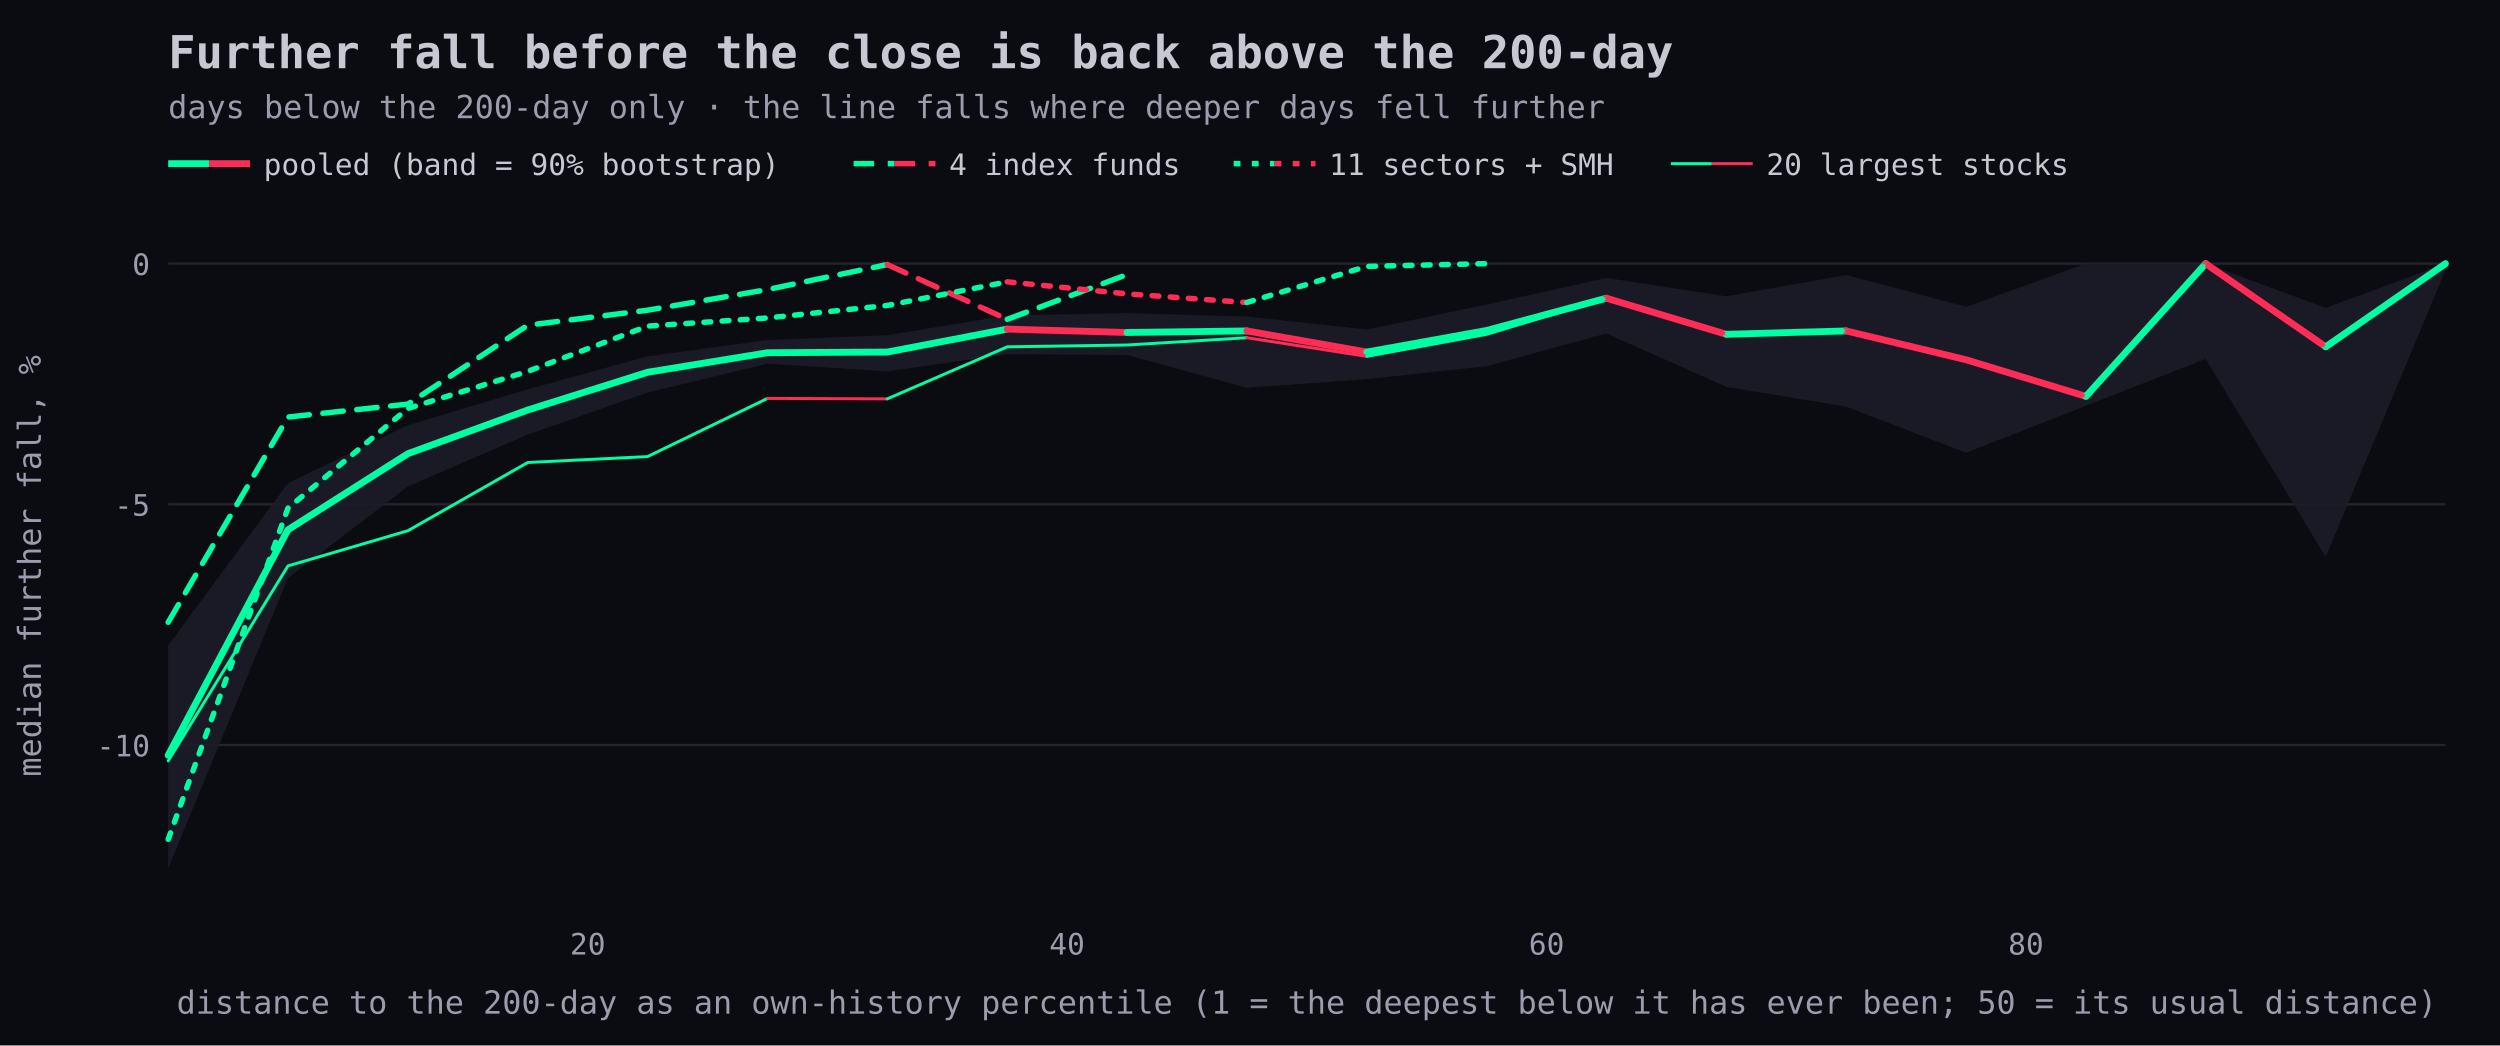
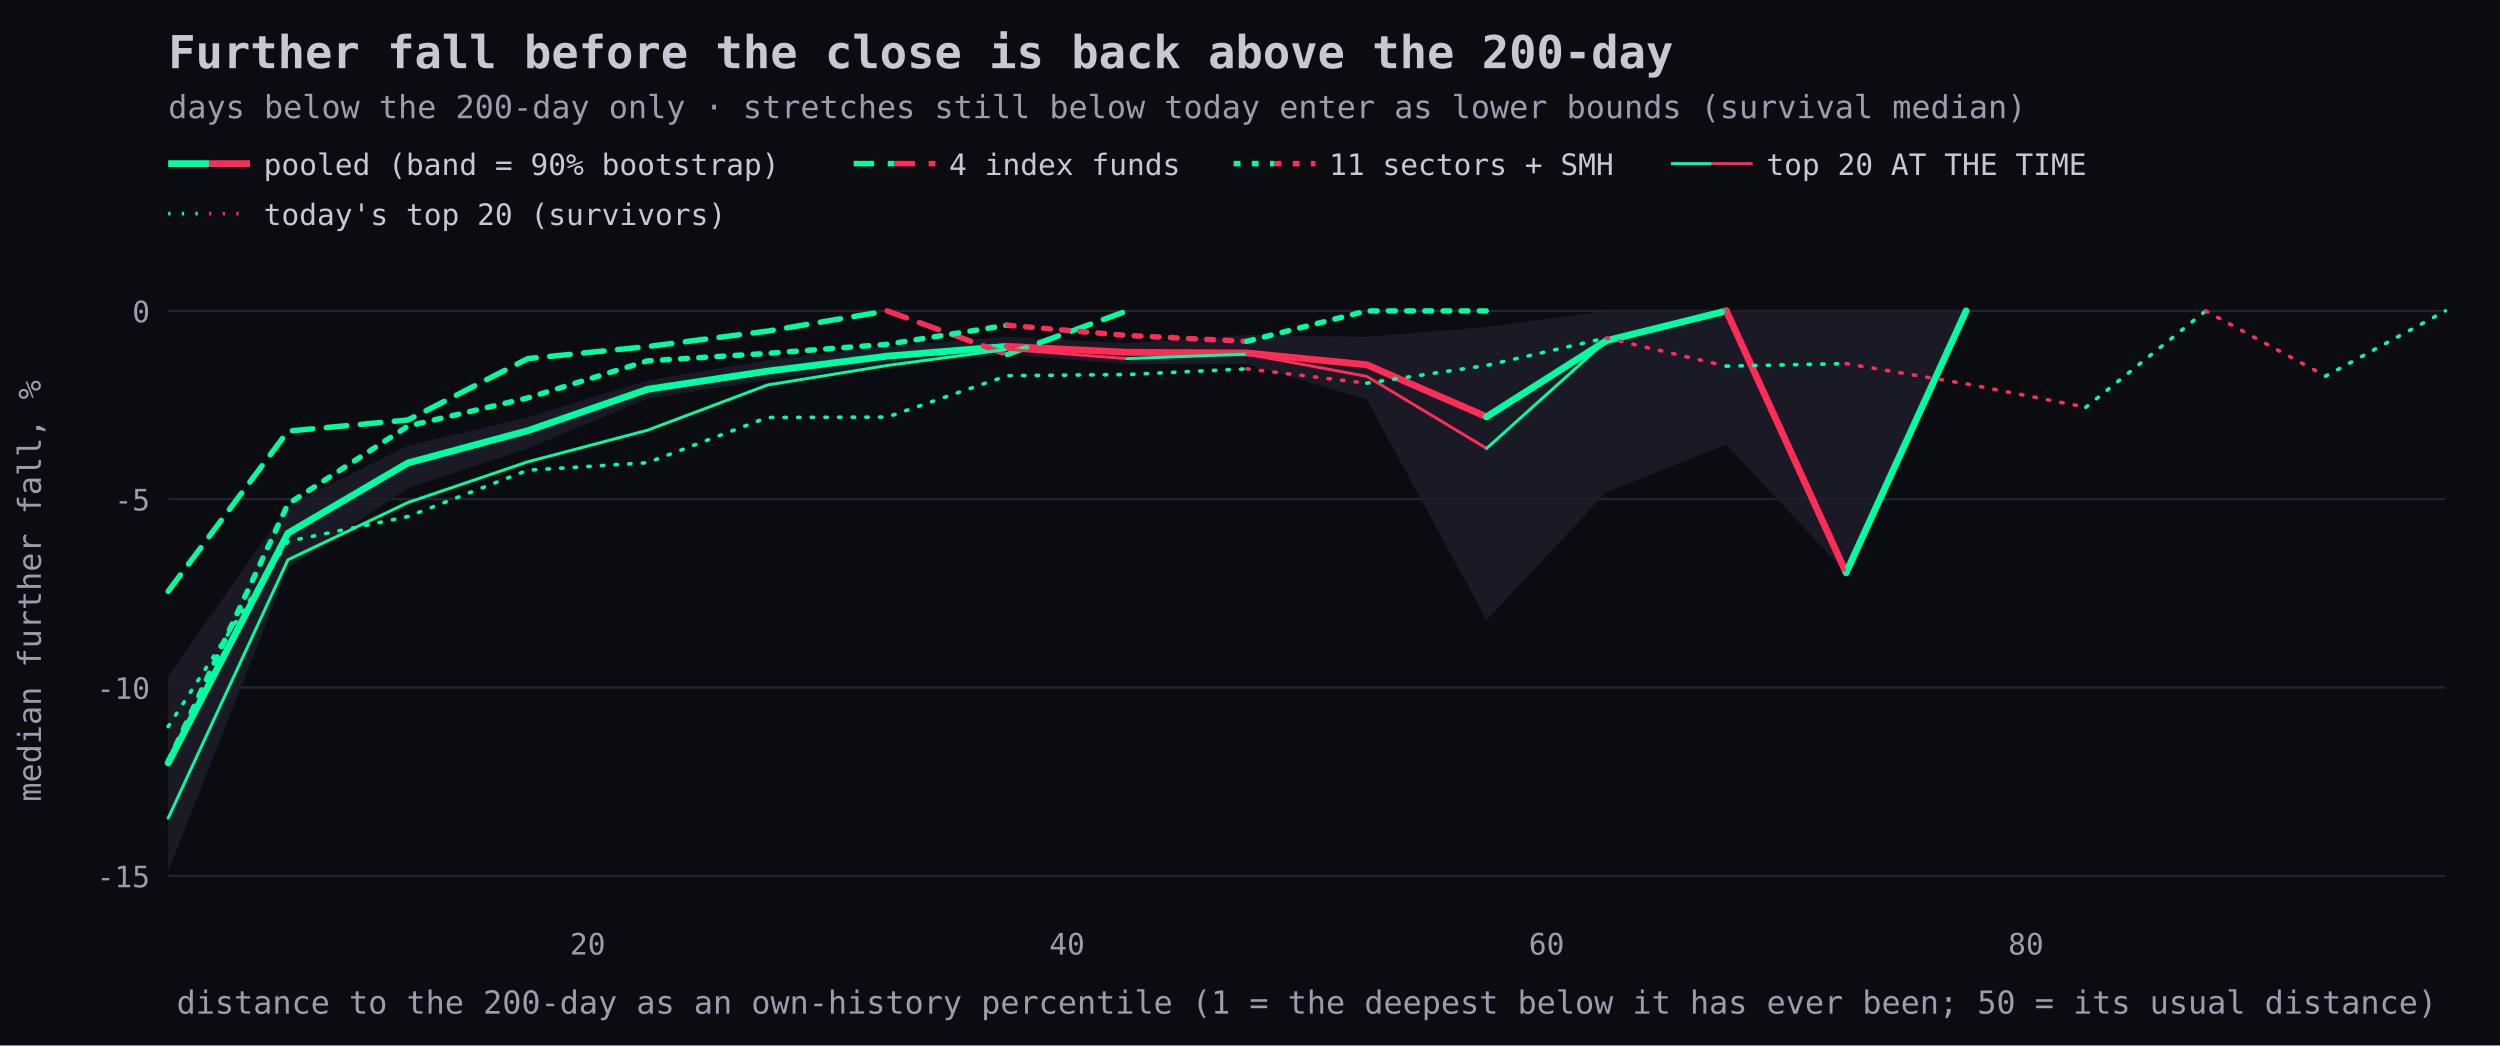
<svg xmlns="http://www.w3.org/2000/svg" viewBox="0 0 1100 460" width="1100" height="460" font-family="ui-monospace,Menlo,monospace">
  <rect width="1100" height="460" fill="#0B0B12" />
  <text x="74" y="30" fill="#C8C8D2" font-size="20" font-weight="600">Further fall before the close is back above the 200-day</text>
-   <text x="74" y="52" fill="#9C9CAE" font-size="14">days below the 200-day only · the line falls where deeper days fell further</text>
-   <line x1="74" x2="1076" y1="327.8" y2="327.8" stroke="#24242E" stroke-width="1" />
-   <text x="66" y="332.8" fill="#9C9CAE" font-size="13" text-anchor="end">-10</text>
-   <line x1="74" x2="1076" y1="221.9" y2="221.9" stroke="#24242E" stroke-width="1" />
-   <text x="66" y="226.9" fill="#9C9CAE" font-size="13" text-anchor="end">-5</text>
-   <line x1="74" x2="1076" y1="116" y2="116" stroke="#24242E" stroke-width="1" />
-   <text x="66" y="121" fill="#9C9CAE" font-size="13" text-anchor="end">0</text>
+   <text x="74" y="52" fill="#9C9CAE" font-size="14">days below the 200-day only · stretches still below today enter as lower bounds (survival median)</text>
+   <line x1="74" x2="1076" y1="385.4" y2="385.4" stroke="#24242E" stroke-width="1" />
+   <text x="66" y="390.4" fill="#9C9CAE" font-size="13" text-anchor="end">-15</text>
+   <line x1="74" x2="1076" y1="302.5" y2="302.5" stroke="#24242E" stroke-width="1" />
+   <text x="66" y="307.5" fill="#9C9CAE" font-size="13" text-anchor="end">-10</text>
+   <line x1="74" x2="1076" y1="219.6" y2="219.6" stroke="#24242E" stroke-width="1" />
+   <text x="66" y="224.6" fill="#9C9CAE" font-size="13" text-anchor="end">-5</text>
+   <line x1="74" x2="1076" y1="136.8" y2="136.8" stroke="#24242E" stroke-width="1" />
+   <text x="66" y="141.8" fill="#9C9CAE" font-size="13" text-anchor="end">0</text>
  <text x="258.6" y="420" fill="#9C9CAE" font-size="13" text-anchor="middle">20</text>
  <text x="469.5" y="420" fill="#9C9CAE" font-size="13" text-anchor="middle">40</text>
  <text x="680.5" y="420" fill="#9C9CAE" font-size="13" text-anchor="middle">60</text>
  <text x="891.4" y="420" fill="#9C9CAE" font-size="13" text-anchor="middle">80</text>
-   <path d="M74 284 L126.7 212.6 L179.5 187.1 L232.2 171.3 L284.9 156.8 L337.7 149.6 L390.4 147.5 L443.2 138.8 L495.9 137.8 L548.6 139.3 L601.4 145 L654.1 134 L706.8 122.3 L759.6 130.4 L812.3 121 L865.1 135 L917.8 116 L970.5 116 L1023.3 135.5 L1076 116 L1076 118.9 L1023.3 245 L970.5 157.9 L917.8 178.5 L865.1 199.2 L812.3 178.9 L759.6 170.2 L706.8 146.7 L654.1 161.1 L601.4 166.8 L548.6 170.6 L495.9 156.2 L443.2 155.8 L390.4 163.4 L337.7 160 L284.9 172.7 L232.2 191.2 L179.5 214 L126.7 254.3 L74 382 Z" fill="#1C1C28" opacity="0.9" />
-   <polyline points="74,332.3 126.7,233.1 179.5,199.6 232.2,180.4 284.9,163.8 337.7,155.2 390.4,154.9 443.2,144.8" fill="none" stroke="#00FFA3" stroke-width="3" stroke-linejoin="round" stroke-linecap="round" />
-   <polyline points="443.2,144.8 495.9,146.3" fill="none" stroke="#FF2D55" stroke-width="3" stroke-linejoin="round" stroke-linecap="round" />
-   <polyline points="495.9,146.3 548.6,145.6" fill="none" stroke="#00FFA3" stroke-width="3" stroke-linejoin="round" stroke-linecap="round" />
-   <polyline points="548.6,145.6 601.4,154.9" fill="none" stroke="#FF2D55" stroke-width="3" stroke-linejoin="round" stroke-linecap="round" />
-   <polyline points="601.4,154.9 654.1,145.4 706.8,131.2" fill="none" stroke="#00FFA3" stroke-width="3" stroke-linejoin="round" stroke-linecap="round" />
-   <polyline points="706.8,131.2 759.6,147.1" fill="none" stroke="#FF2D55" stroke-width="3" stroke-linejoin="round" stroke-linecap="round" />
-   <polyline points="759.6,147.1 812.3,145.6" fill="none" stroke="#00FFA3" stroke-width="3" stroke-linejoin="round" stroke-linecap="round" />
-   <polyline points="812.3,145.6 865.1,158.3 917.8,174.4" fill="none" stroke="#FF2D55" stroke-width="3" stroke-linejoin="round" stroke-linecap="round" />
-   <polyline points="917.8,174.4 970.5,116" fill="none" stroke="#00FFA3" stroke-width="3" stroke-linejoin="round" stroke-linecap="round" />
-   <polyline points="970.5,116 1023.3,152.6" fill="none" stroke="#FF2D55" stroke-width="3" stroke-linejoin="round" stroke-linecap="round" />
-   <polyline points="1023.3,152.6 1076,116" fill="none" stroke="#00FFA3" stroke-width="3" stroke-linejoin="round" stroke-linecap="round" />
-   <polyline points="74,273.8 126.7,183.5 179.5,177.8 232.2,143.1 284.9,136.5 337.7,127.4 390.4,116.4" fill="none" stroke="#00FFA3" stroke-width="2.4" stroke-linejoin="round" stroke-linecap="round" stroke-dasharray="9 6" />
-   <polyline points="390.4,116.4 443.2,140.5" fill="none" stroke="#FF2D55" stroke-width="2.4" stroke-linejoin="round" stroke-linecap="round" stroke-dasharray="9 6" />
-   <polyline points="443.2,140.5 495.9,120.8" fill="none" stroke="#00FFA3" stroke-width="2.4" stroke-linejoin="round" stroke-linecap="round" stroke-dasharray="9 6" />
-   <polyline points="74,369.3 126.7,223.6 179.5,179.7 232.2,163.4 284.9,143.5 337.7,139.9 390.4,134.4 443.2,124" fill="none" stroke="#00FFA3" stroke-width="2.4" stroke-linejoin="round" stroke-linecap="round" stroke-dasharray="3 5" />
-   <polyline points="443.2,124 495.9,129.3 548.6,133.1" fill="none" stroke="#FF2D55" stroke-width="2.4" stroke-linejoin="round" stroke-linecap="round" stroke-dasharray="3 5" />
-   <polyline points="548.6,133.1 601.4,117.2 654.1,116" fill="none" stroke="#00FFA3" stroke-width="2.4" stroke-linejoin="round" stroke-linecap="round" stroke-dasharray="3 5" />
-   <polyline points="74,334.8 126.7,249 179.5,233.5 232.2,203.5 284.9,200.9 337.7,175.3" fill="none" stroke="#00FFA3" stroke-width="1.3" stroke-linejoin="round" stroke-linecap="round" />
-   <polyline points="337.7,175.3 390.4,175.5" fill="none" stroke="#FF2D55" stroke-width="1.3" stroke-linejoin="round" stroke-linecap="round" />
-   <polyline points="390.4,175.5 443.2,152.6 495.9,151.8 548.6,148.6" fill="none" stroke="#00FFA3" stroke-width="1.3" stroke-linejoin="round" stroke-linecap="round" />
-   <polyline points="548.6,148.6 601.4,156.8" fill="none" stroke="#FF2D55" stroke-width="1.3" stroke-linejoin="round" stroke-linecap="round" />
-   <polyline points="601.4,156.8 654.1,147.1 706.8,131.2" fill="none" stroke="#00FFA3" stroke-width="1.3" stroke-linejoin="round" stroke-linecap="round" />
-   <polyline points="706.8,131.2 759.6,147.1" fill="none" stroke="#FF2D55" stroke-width="1.3" stroke-linejoin="round" stroke-linecap="round" />
-   <polyline points="759.6,147.1 812.3,145.6" fill="none" stroke="#00FFA3" stroke-width="1.3" stroke-linejoin="round" stroke-linecap="round" />
-   <polyline points="812.3,145.6 865.1,158.3 917.8,174.4" fill="none" stroke="#FF2D55" stroke-width="1.3" stroke-linejoin="round" stroke-linecap="round" />
-   <polyline points="917.8,174.4 970.5,116" fill="none" stroke="#00FFA3" stroke-width="1.3" stroke-linejoin="round" stroke-linecap="round" />
-   <polyline points="970.5,116 1023.3,152.6" fill="none" stroke="#FF2D55" stroke-width="1.3" stroke-linejoin="round" stroke-linecap="round" />
-   <polyline points="1023.3,152.6 1076,116" fill="none" stroke="#00FFA3" stroke-width="1.3" stroke-linejoin="round" stroke-linecap="round" />
+   <path d="M74 297.5 L126.7 222.6 L179.5 196.1 L232.2 183.5 L284.9 167.4 L337.7 158.5 L390.4 152.4 L443.2 148.2 L495.9 151 L548.6 147.4 L601.4 148.2 L654.1 143.9 L706.8 136.8 L759.6 136.8 L812.3 136.8 L865.1 136.8 L865.1 136.8 L812.3 252 L759.6 195.6 L706.8 216.5 L654.1 272.8 L601.4 175.7 L548.6 160.2 L495.9 160.3 L443.2 156 L390.4 160.2 L337.7 167.1 L284.9 175.4 L232.2 197.3 L179.5 214.8 L126.7 250 L74 383.2 Z" fill="#1C1C28" opacity="0.9" />
+   <polyline points="74,335.7 126.7,234.6 179.5,203.7 232.2,189.5 284.9,171.3 337.7,163.3 390.4,156.7 443.2,152.4" fill="none" stroke="#00FFA3" stroke-width="3" stroke-linejoin="round" stroke-linecap="round" />
+   <polyline points="443.2,152.4 495.9,155 548.6,155.3 601.4,160.5 654.1,183.4" fill="none" stroke="#FF2D55" stroke-width="3" stroke-linejoin="round" stroke-linecap="round" />
+   <polyline points="654.1,183.4 706.8,149.9 759.6,136.8" fill="none" stroke="#00FFA3" stroke-width="3" stroke-linejoin="round" stroke-linecap="round" />
+   <polyline points="759.6,136.8 812.3,252" fill="none" stroke="#FF2D55" stroke-width="3" stroke-linejoin="round" stroke-linecap="round" />
+   <polyline points="812.3,252 865.1,136.8" fill="none" stroke="#00FFA3" stroke-width="3" stroke-linejoin="round" stroke-linecap="round" />
+   <polyline points="74,260.2 126.7,189.7 179.5,184.8 232.2,157.8 284.9,152.5 337.7,145.7 390.4,136.8" fill="none" stroke="#00FFA3" stroke-width="2.4" stroke-linejoin="round" stroke-linecap="round" stroke-dasharray="9 6" />
+   <polyline points="390.4,136.8 443.2,156" fill="none" stroke="#FF2D55" stroke-width="2.4" stroke-linejoin="round" stroke-linecap="round" stroke-dasharray="9 6" />
+   <polyline points="443.2,156 495.9,136.8" fill="none" stroke="#00FFA3" stroke-width="2.4" stroke-linejoin="round" stroke-linecap="round" stroke-dasharray="9 6" />
+   <polyline points="74,335.3 126.7,221.8 179.5,187.5 232.2,175.1 284.9,158.8 337.7,155.5 390.4,151.5 443.2,143.1" fill="none" stroke="#00FFA3" stroke-width="2.4" stroke-linejoin="round" stroke-linecap="round" stroke-dasharray="3 5" />
+   <polyline points="443.2,143.1 495.9,147.6 548.6,150.2" fill="none" stroke="#FF2D55" stroke-width="2.4" stroke-linejoin="round" stroke-linecap="round" stroke-dasharray="3 5" />
+   <polyline points="548.6,150.2 601.4,136.8 654.1,136.8" fill="none" stroke="#00FFA3" stroke-width="2.4" stroke-linejoin="round" stroke-linecap="round" stroke-dasharray="3 5" />
+   <polyline points="74,360 126.7,246.3 179.5,221.1 232.2,203.2 284.9,189.3 337.7,169.4 390.4,160.8 443.2,153.7" fill="none" stroke="#00FFA3" stroke-width="1.3" stroke-linejoin="round" stroke-linecap="round" />
+   <polyline points="443.2,153.7 495.9,157.8" fill="none" stroke="#FF2D55" stroke-width="1.3" stroke-linejoin="round" stroke-linecap="round" />
+   <polyline points="495.9,157.8 548.6,155.8" fill="none" stroke="#00FFA3" stroke-width="1.3" stroke-linejoin="round" stroke-linecap="round" />
+   <polyline points="548.6,155.8 601.4,165.6 654.1,197.3" fill="none" stroke="#FF2D55" stroke-width="1.3" stroke-linejoin="round" stroke-linecap="round" />
+   <polyline points="654.1,197.3 706.8,149.9 759.6,136.8" fill="none" stroke="#00FFA3" stroke-width="1.3" stroke-linejoin="round" stroke-linecap="round" />
+   <polyline points="759.6,136.8 812.3,252" fill="none" stroke="#FF2D55" stroke-width="1.3" stroke-linejoin="round" stroke-linecap="round" />
+   <polyline points="812.3,252 865.1,136.8" fill="none" stroke="#00FFA3" stroke-width="1.3" stroke-linejoin="round" stroke-linecap="round" />
+   <polyline points="74,319.7 126.7,238.2 179.5,227.3 232.2,206.9 284.9,203.6 337.7,183.7 390.4,183.5 443.2,165.3 495.9,164.8 548.6,162.3" fill="none" stroke="#00FFA3" stroke-width="1.6" stroke-linejoin="round" stroke-linecap="round" stroke-dasharray="1 5" />
+   <polyline points="548.6,162.3 601.4,168.6" fill="none" stroke="#FF2D55" stroke-width="1.6" stroke-linejoin="round" stroke-linecap="round" stroke-dasharray="1 5" />
+   <polyline points="601.4,168.6 654.1,160.8 706.8,148.7" fill="none" stroke="#00FFA3" stroke-width="1.6" stroke-linejoin="round" stroke-linecap="round" stroke-dasharray="1 5" />
+   <polyline points="706.8,148.7 759.6,161.1" fill="none" stroke="#FF2D55" stroke-width="1.6" stroke-linejoin="round" stroke-linecap="round" stroke-dasharray="1 5" />
+   <polyline points="759.6,161.1 812.3,160" fill="none" stroke="#00FFA3" stroke-width="1.6" stroke-linejoin="round" stroke-linecap="round" stroke-dasharray="1 5" />
+   <polyline points="812.3,160 865.1,168.9 917.8,179.2" fill="none" stroke="#FF2D55" stroke-width="1.6" stroke-linejoin="round" stroke-linecap="round" stroke-dasharray="1 5" />
+   <polyline points="917.8,179.2 970.5,136.8" fill="none" stroke="#00FFA3" stroke-width="1.6" stroke-linejoin="round" stroke-linecap="round" stroke-dasharray="1 5" />
+   <polyline points="970.5,136.8 1023.3,165.5" fill="none" stroke="#FF2D55" stroke-width="1.6" stroke-linejoin="round" stroke-linecap="round" stroke-dasharray="1 5" />
+   <polyline points="1023.3,165.5 1076,136.8" fill="none" stroke="#00FFA3" stroke-width="1.6" stroke-linejoin="round" stroke-linecap="round" stroke-dasharray="1 5" />
  <text x="575" y="446" fill="#9C9CAE" font-size="14" text-anchor="middle">distance to the 200-day as an own-history percentile (1 = the deepest below it has ever been; 50 = its usual distance)</text>
-   <text transform="translate(18 249) rotate(-90)" fill="#9C9CAE" font-size="14" text-anchor="middle">median further fall, %</text>
+   <text transform="translate(18 260) rotate(-90)" fill="#9C9CAE" font-size="14" text-anchor="middle">median further fall, %</text>
  <line x1="74" x2="92" y1="72" y2="72" stroke="#00FFA3" stroke-width="3" />
  <line x1="92" x2="110" y1="72" y2="72" stroke="#FF2D55" stroke-width="3" />
  <text x="116" y="77" fill="#C8C8D2" font-size="13">pooled (band = 90% bootstrap)</text>
  <line x1="375.6" x2="393.6" y1="72" y2="72" stroke="#00FFA3" stroke-width="2.4" stroke-dasharray="9 6" />
  <line x1="393.6" x2="411.6" y1="72" y2="72" stroke="#FF2D55" stroke-width="2.4" stroke-dasharray="9 6" />
  <text x="417.6" y="77" fill="#C8C8D2" font-size="13">4 index funds</text>
  <line x1="542.8" x2="560.8" y1="72" y2="72" stroke="#00FFA3" stroke-width="2.4" stroke-dasharray="3 5" />
  <line x1="560.8" x2="578.8" y1="72" y2="72" stroke="#FF2D55" stroke-width="2.4" stroke-dasharray="3 5" />
  <text x="584.8" y="77" fill="#C8C8D2" font-size="13">11 sectors + SMH</text>
  <line x1="735.2" x2="753.2" y1="72" y2="72" stroke="#00FFA3" stroke-width="1.3" />
  <line x1="753.2" x2="771.2" y1="72" y2="72" stroke="#FF2D55" stroke-width="1.3" />
-   <text x="777.2" y="77" fill="#C8C8D2" font-size="13">20 largest stocks</text>
+   <text x="777.2" y="77" fill="#C8C8D2" font-size="13">top 20 AT THE TIME</text>
+   <line x1="74" x2="92" y1="94" y2="94" stroke="#00FFA3" stroke-width="1.6" stroke-dasharray="1 5" />
+   <line x1="92" x2="110" y1="94" y2="94" stroke="#FF2D55" stroke-width="1.6" stroke-dasharray="1 5" />
+   <text x="116" y="99" fill="#C8C8D2" font-size="13">today's top 20 (survivors)</text>
</svg>
